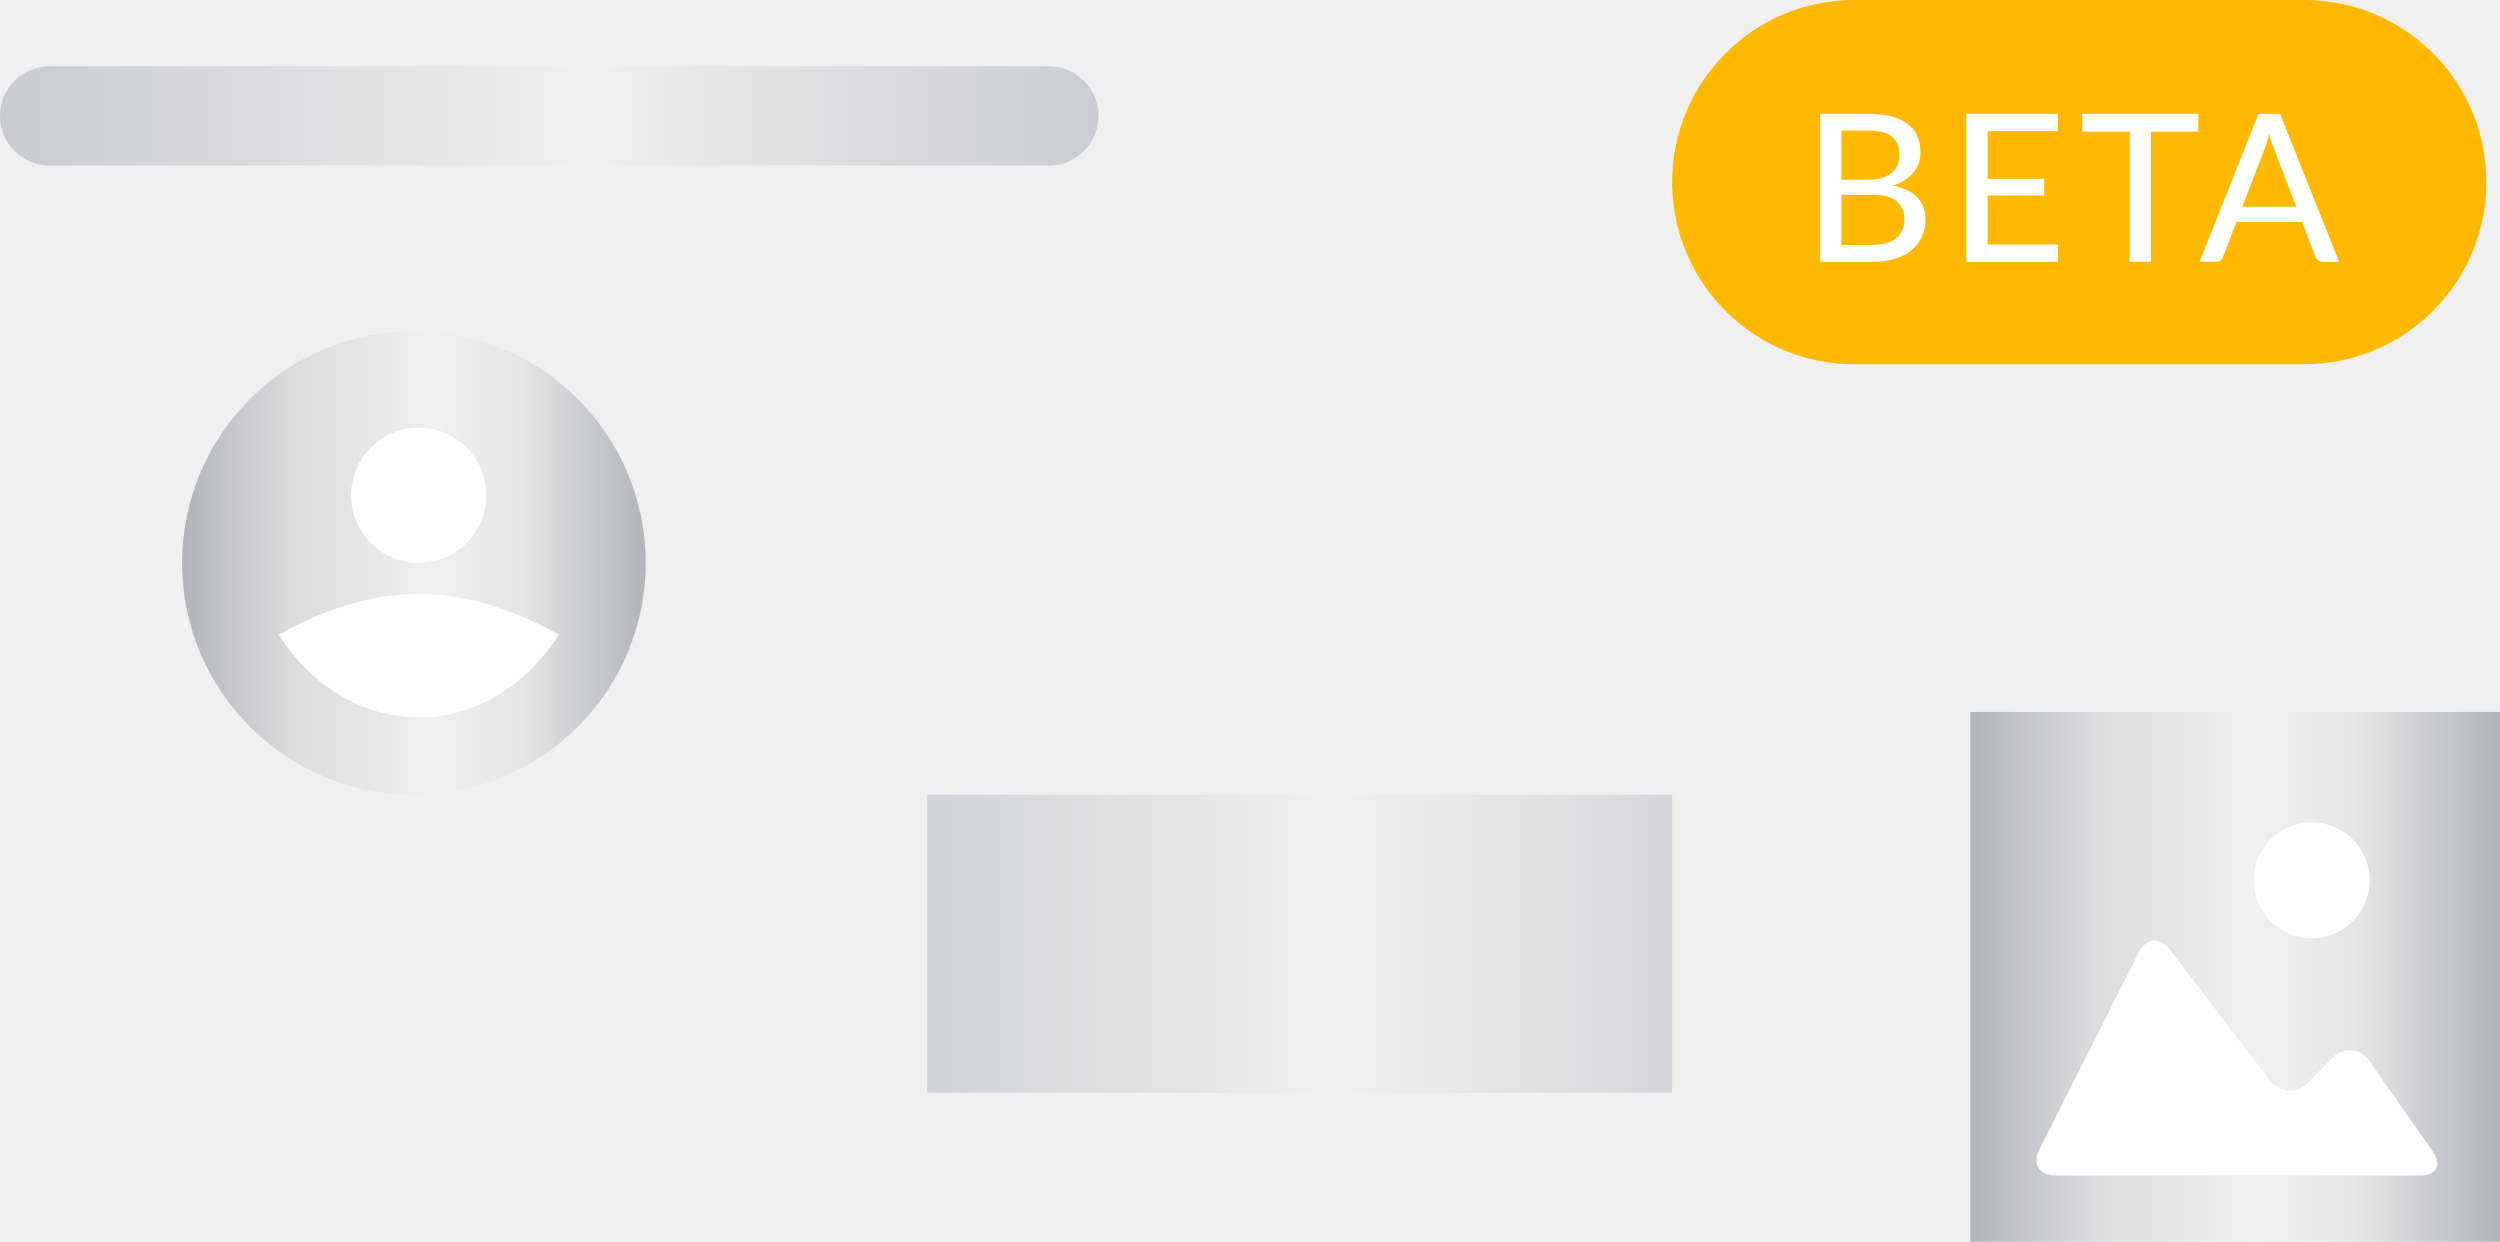
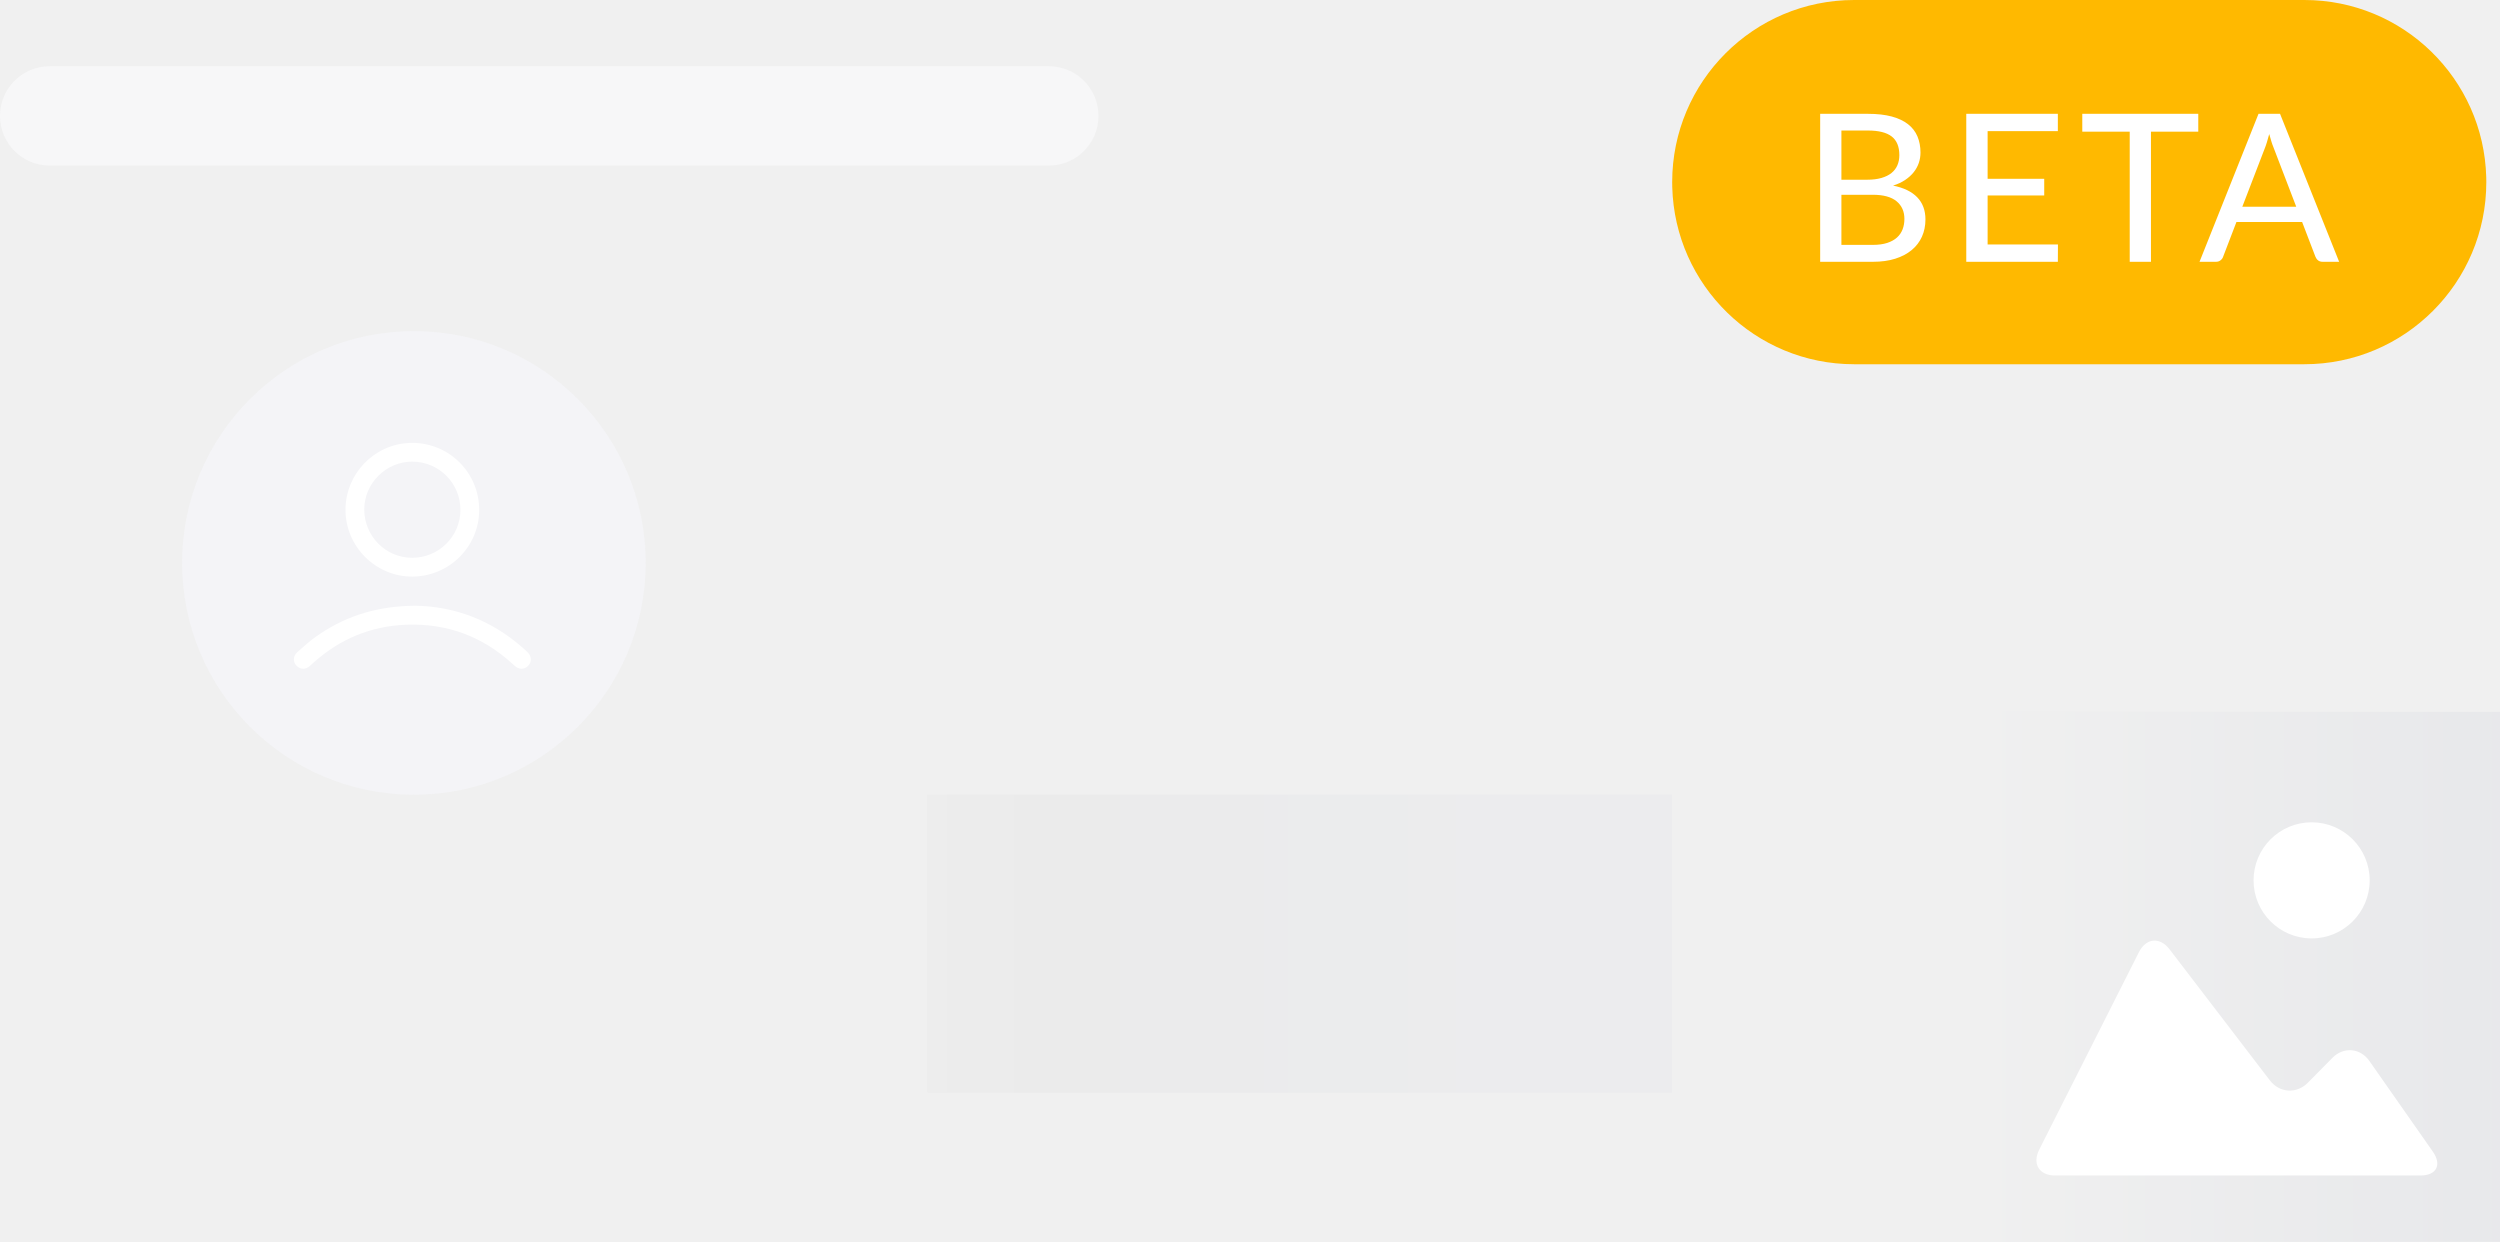
<svg xmlns="http://www.w3.org/2000/svg" width="151px" height="75px" viewBox="0 0 151 75" version="1.1">
  <defs>
-     <linearGradient x1="0%" y1="20.253%" x2="100%" y2="20.253%" id="linearGradient-1">
-       <stop stop-color="#B1B3B9" offset="0%" />
-       <stop stop-color="#E0E0E1" offset="40.57%" />
+     <linearGradient x1="-156.947%" y1="45.291%" x2="80.73%" y2="45.291%" id="linearGradient-1">
+       <stop stop-color="#D9DBE2" offset="0%" />
+       <stop stop-color="#E8E8EC" offset="23.18%" />
      <stop stop-color="#F0F0F0" offset="53.774%" />
-       <stop stop-color="#D9D9DB" offset="68.755%" />
-       <stop stop-color="#B4B6BD" offset="100%" />
+       <stop stop-color="#E1E1E1" offset="72.869%" />
+       <stop stop-color="#E3E4EB" offset="100%" />
    </linearGradient>
    <linearGradient x1="0%" y1="20.253%" x2="100%" y2="20.253%" id="linearGradient-2">
-       <stop stop-color="#BDC0C7" offset="0%" />
-       <stop stop-color="#D2D2D4" offset="23.18%" />
-       <stop stop-color="#F0F0F0" offset="53.774%" />
-       <stop stop-color="#E1E1E1" offset="72.869%" />
-       <stop stop-color="#C3C4CA" offset="100%" />
-     </linearGradient>
-     <linearGradient x1="0%" y1="20.253%" x2="100%" y2="20.253%" id="linearGradient-3">
-       <stop stop-color="#999BA1" offset="0%" />
-       <stop stop-color="#D2D2D4" offset="23.18%" />
-       <stop stop-color="#F0F0F0" offset="53.774%" />
-       <stop stop-color="#E1E1E1" offset="72.869%" />
-       <stop stop-color="#999BA1" offset="100%" />
+       <stop stop-color="#F0F0F0" offset="0%" />
+       <stop stop-color="#DBDDE3" offset="100%" />
    </linearGradient>
  </defs>
  <g id="pages" stroke="none" stroke-width="1" fill="none" fill-rule="evenodd">
    <g id="LoadingShape">
-       <path d="M63.348,4 C65.005,4 66.348,5.343 66.348,7 C66.348,8.657 65.005,10 63.348,10 L3,10 C1.343,10 -2.84217094e-14,8.657 -2.84217094e-14,7 C-2.84217094e-14,5.343 1.343,4 3,4 L63.348,4 Z" id="Path" fill-opacity="0.6" fill="url(#linearGradient-1)" fill-rule="nonzero" />
-       <polygon id="Path-Copy-30" fill="url(#linearGradient-2)" fill-rule="nonzero" opacity="0.6" points="101 48 101 66 56 66 56 48" />
+       <path d="M63.348,4 C65.005,4 66.348,5.343 66.348,7 C66.348,8.657 65.005,10 63.348,10 L3,10 C1.343,10 0,8.657 0,7 C0,5.343 1.343,4 3,4 L63.348,4 Z" id="Path" fill="#F7F7F8" fill-rule="nonzero" />
+       <polygon id="Path-Copy-30" fill="url(#linearGradient-1)" fill-rule="nonzero" opacity="0.3" points="101 48 101 66 56 66 56 48" />
      <g id="Group-5" transform="translate(101, 0)" fill-rule="nonzero">
        <path d="M0,11 C0,4.925 4.928,0 10.991,0 L38.182,0 C44.152,0 49.011,4.763 49.169,10.702 L49.173,11 C49.173,17.075 44.244,22 38.182,22 L10.991,22 C5.02,22 0.162,17.237 0.004,11.298 L0,11 Z" id="Path" fill="#FFB900" />
        <path d="M8.938,15.812 L12.133,15.812 C12.635,15.812 13.082,15.75 13.475,15.626 C13.867,15.501 14.198,15.327 14.468,15.102 C14.738,14.878 14.944,14.609 15.085,14.296 C15.226,13.982 15.297,13.635 15.297,13.253 C15.297,12.705 15.131,12.259 14.801,11.917 C14.471,11.574 13.984,11.339 13.341,11.21 C13.619,11.123 13.862,11.01 14.07,10.87 C14.277,10.731 14.449,10.576 14.586,10.403 C14.724,10.231 14.826,10.044 14.895,9.843 C14.963,9.641 14.998,9.433 14.998,9.217 C14.998,8.856 14.936,8.53 14.814,8.239 C14.691,7.948 14.501,7.702 14.244,7.501 C13.987,7.3 13.658,7.145 13.26,7.037 C12.861,6.929 12.384,6.875 11.827,6.875 L8.938,6.875 L8.938,15.812 Z M10.221,11.764 L12.114,11.764 C12.757,11.764 13.237,11.895 13.553,12.157 C13.868,12.418 14.026,12.773 14.026,13.222 C14.026,13.45 13.99,13.66 13.917,13.851 C13.844,14.042 13.731,14.207 13.578,14.346 C13.424,14.485 13.227,14.594 12.986,14.673 C12.745,14.752 12.454,14.791 12.114,14.791 L10.221,14.791 L10.221,11.764 Z M10.221,10.855 L10.221,7.884 L11.827,7.884 C12.471,7.884 12.947,8.003 13.257,8.242 C13.566,8.481 13.721,8.858 13.721,9.373 C13.721,9.597 13.681,9.8 13.602,9.983 C13.524,10.166 13.404,10.321 13.244,10.45 C13.084,10.579 12.882,10.678 12.637,10.749 C12.392,10.82 12.104,10.855 11.771,10.855 L10.221,10.855 Z M23.294,6.875 L17.763,6.875 L17.763,15.812 L23.294,15.812 L23.3,14.766 L19.052,14.766 L19.052,11.808 L22.471,11.808 L22.471,10.799 L19.052,10.799 L19.052,7.921 L23.294,7.921 L23.294,6.875 Z M31.776,6.875 L24.77,6.875 L24.77,7.952 L27.635,7.952 L27.635,15.812 L28.918,15.812 L28.918,7.952 L31.776,7.952 L31.776,6.875 Z M40.284,15.812 L36.715,6.875 L35.414,6.875 L31.851,15.812 L32.848,15.812 C32.956,15.812 33.048,15.781 33.125,15.719 C33.202,15.657 33.252,15.586 33.277,15.507 L34.081,13.408 L38.048,13.408 L38.852,15.507 C38.889,15.599 38.943,15.672 39.014,15.728 C39.084,15.784 39.176,15.812 39.288,15.812 L40.284,15.812 Z M37.693,12.487 L34.436,12.487 L35.787,8.974 C35.833,8.862 35.879,8.731 35.924,8.582 L36.061,8.096 L36.061,8.096 C36.107,8.27 36.154,8.431 36.202,8.578 L36.249,8.72 L36.249,8.72 L37.693,12.487 Z" id="BETA" fill="#FFFFFF" />
      </g>
-       <g id="Group-226" transform="translate(11, 20)">
-         <circle id="Oval" fill-opacity="0.7" fill="url(#linearGradient-3)" cx="14" cy="14" r="14" />
-         <path d="M14.292,15.867 C17.609,15.867 20.633,17.141 22.75,18.339 C20.817,21.364 17.75,23.333 14.292,23.333 C10.833,23.333 7.766,21.364 5.833,18.339 C7.951,17.141 10.975,15.867 14.292,15.867 Z M14.292,5.833 C16.543,5.833 18.375,7.665 18.375,9.917 C18.375,12.168 16.543,14 14.292,14 C12.04,14 10.208,12.168 10.208,9.917 C10.208,7.665 12.04,5.833 14.292,5.833 Z" id="Combined-Shape-Copy-2" fill="#FFFFFF" fill-rule="nonzero" />
-       </g>
+       <circle id="Oval" fill="#F4F4F7" cx="25" cy="34" r="14" />
      <g id="Group-225" transform="translate(119, 43)">
-         <rect id="Rectangle" fill-opacity="0.7" fill="url(#linearGradient-3)" x="0" y="0" width="32" height="32" />
+         <rect id="Rectangle" fill-opacity="0.4" fill="url(#linearGradient-2)" x="0" y="0" width="32" height="32" />
        <path d="M12.044,14.342 L18.096,22.25 C18.685,23.02 19.713,23.085 20.394,22.396 L21.875,20.897 C22.555,20.208 23.557,20.293 24.113,21.086 L27.946,26.562 C28.5,27.356 28.166,28 27.197,28 L5.134,28 C4.165,28 3.734,27.299 4.17,26.435 L10.189,14.514 C10.625,13.65 11.456,13.573 12.044,14.342 Z M20.622,6.667 C22.559,6.667 24.129,8.237 24.129,10.173 C24.129,12.11 22.559,13.68 20.622,13.68 C18.685,13.68 17.115,12.11 17.115,10.173 C17.115,8.237 18.685,6.667 20.622,6.667 Z" id="Combined-Shape" fill="#FFFFFF" fill-rule="nonzero" />
      </g>
+       <path d="M25.068,36.585 C27.464,36.622 29.659,37.46 31.51,39.07 L31.799,39.33 C31.879,39.404 31.924,39.452 31.967,39.52 C32.115,39.755 32.09,40.023 31.894,40.221 C31.696,40.421 31.427,40.446 31.191,40.293 C31.15,40.267 31.117,40.242 31.077,40.206 L30.969,40.108 C29.142,38.436 26.995,37.641 24.544,37.733 C22.413,37.813 20.534,38.585 18.924,40.034 L18.742,40.201 L18.7,40.237 L18.7,40.237 C18.454,40.442 18.159,40.448 17.924,40.226 C17.682,39.999 17.694,39.625 17.951,39.398 L18.417,38.986 L18.652,38.786 L18.857,38.621 L19.058,38.472 C20.703,37.294 22.531,36.68 24.66,36.595 L25.062,36.585 L25.068,36.585 Z M24.904,26.75 C27.147,26.755 28.947,28.564 28.943,30.808 C28.939,33.028 27.12,34.828 24.886,34.826 C22.679,34.823 20.862,32.998 20.868,30.79 C20.873,28.627 22.577,26.856 24.704,26.755 L24.904,26.75 Z M24.906,27.883 C23.322,27.877 22.005,29.185 22.001,30.766 C21.998,32.375 23.289,33.685 24.884,33.691 C26.495,33.697 27.801,32.41 27.81,30.81 C27.818,29.195 26.522,27.888 24.906,27.883 Z" id="Combined-Shape" fill="#FFFFFF" fill-rule="nonzero" />
    </g>
  </g>
</svg>
